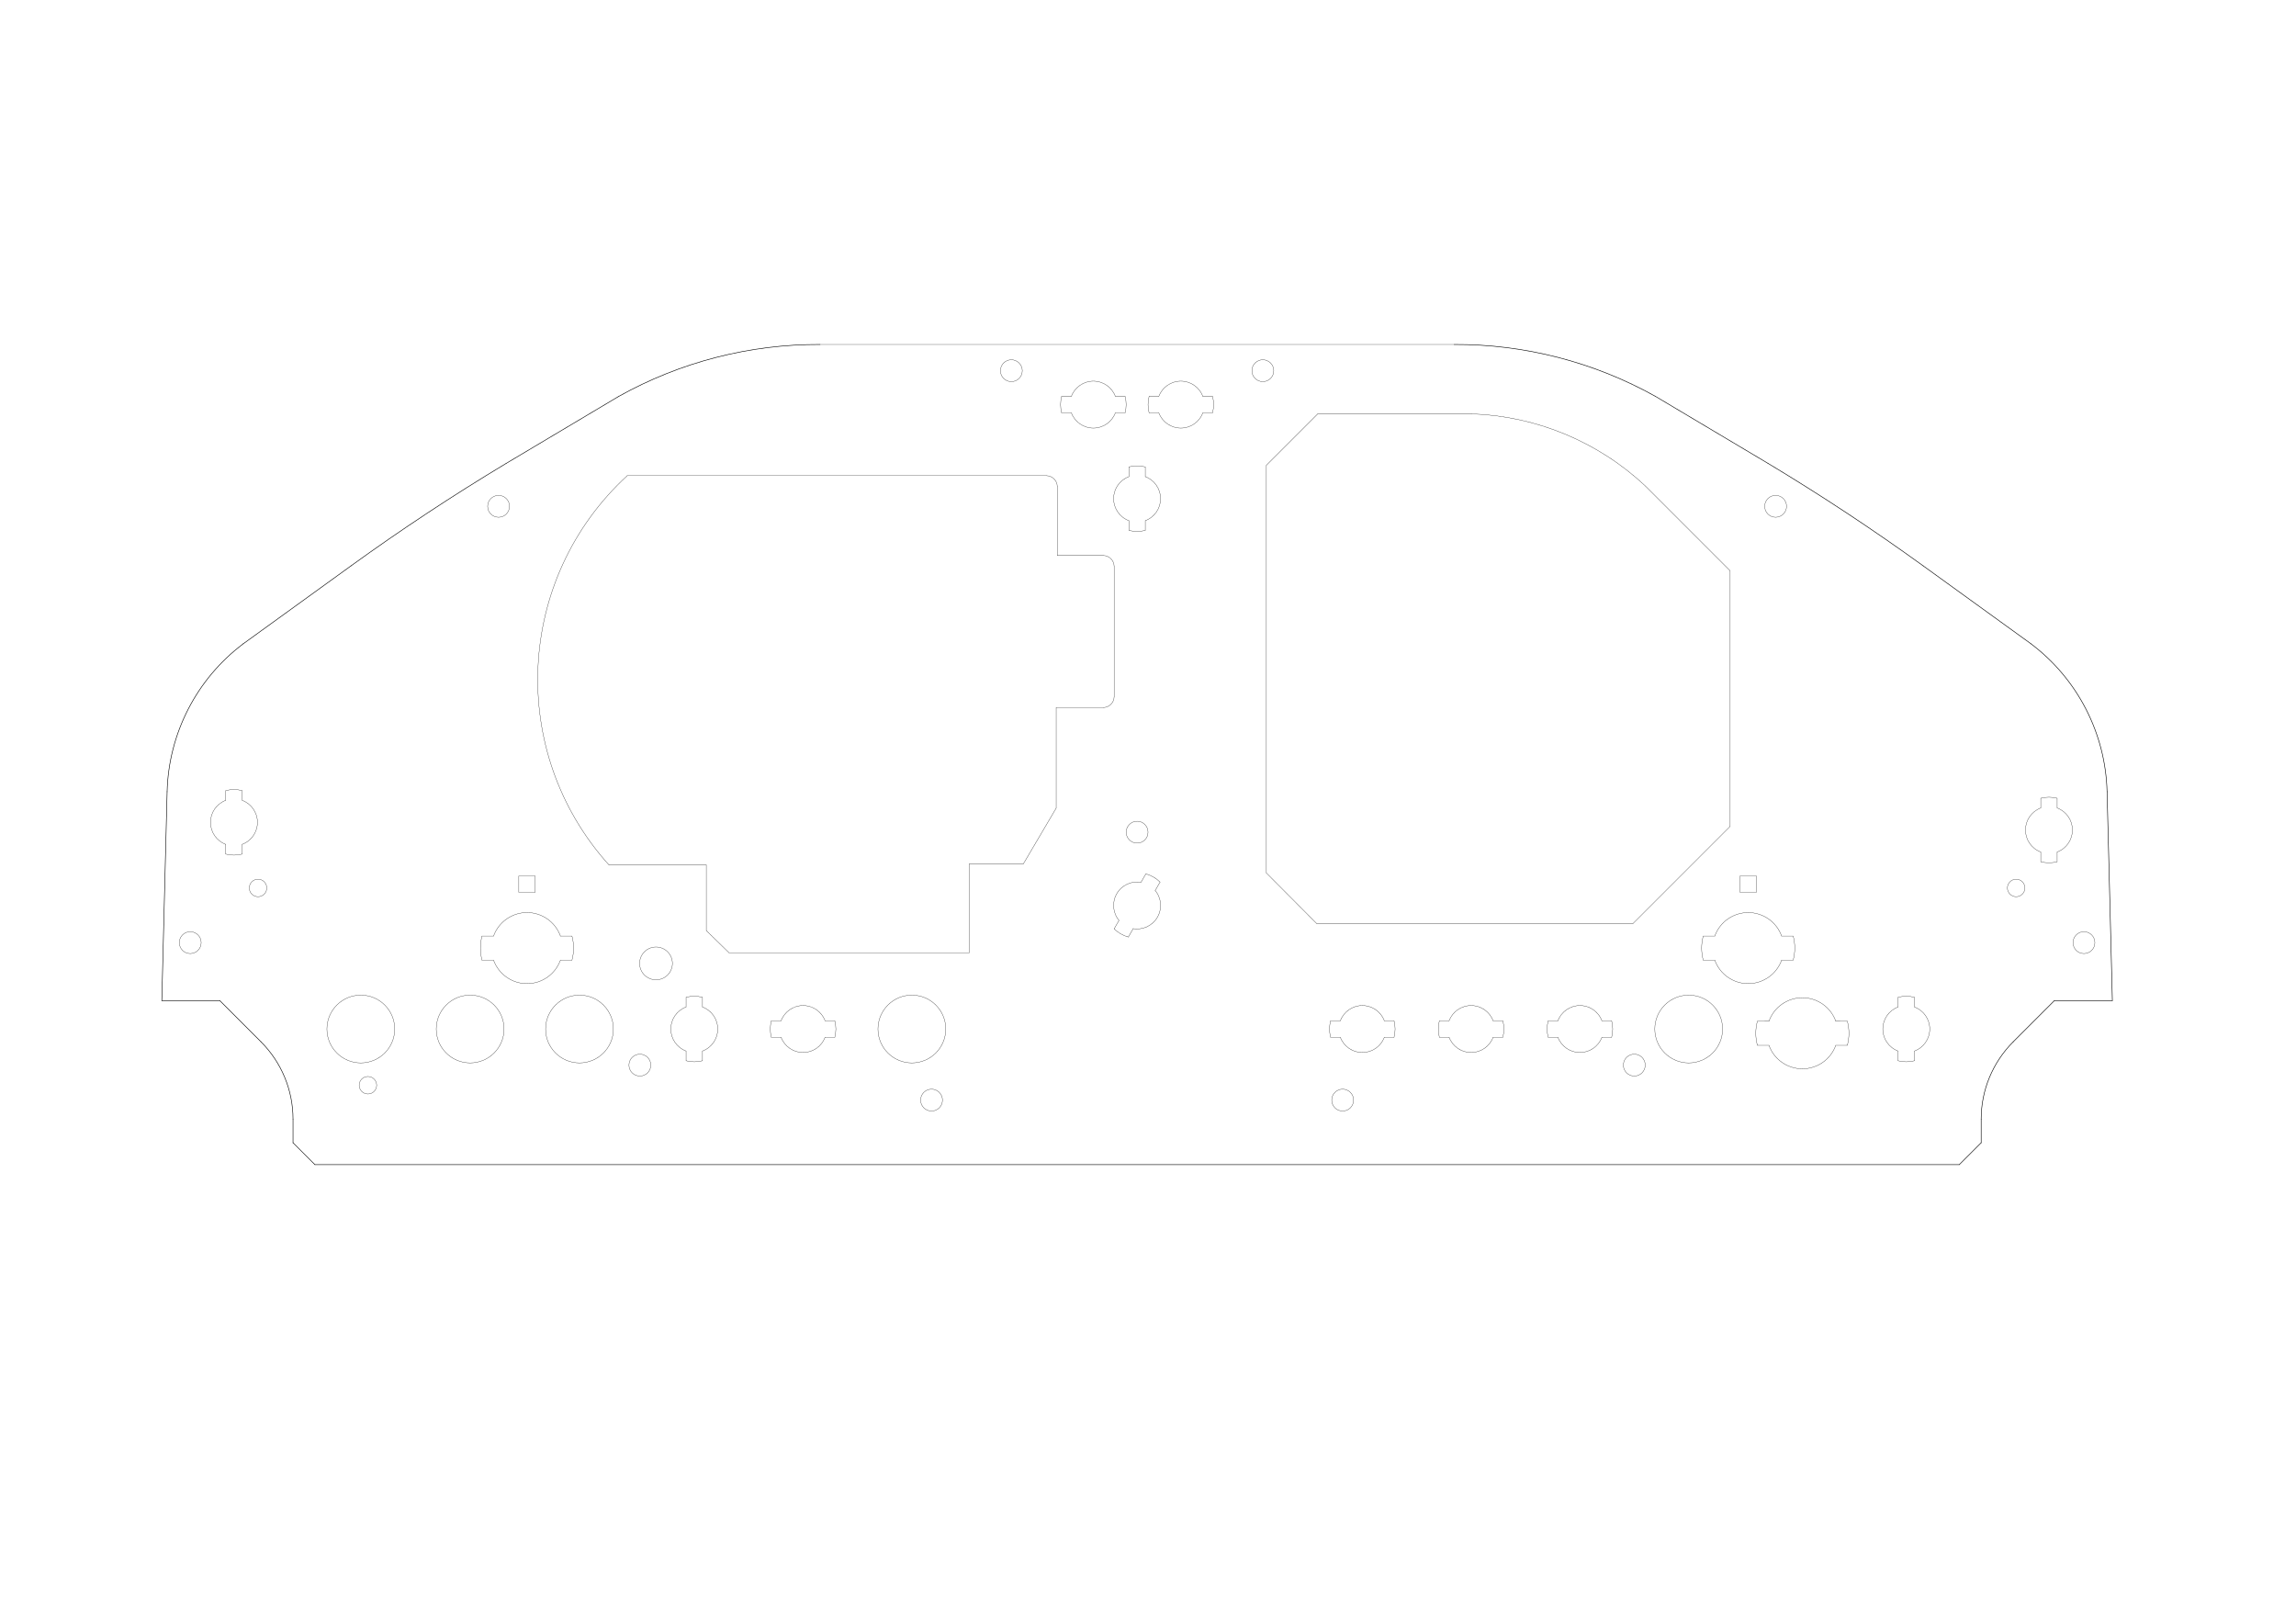
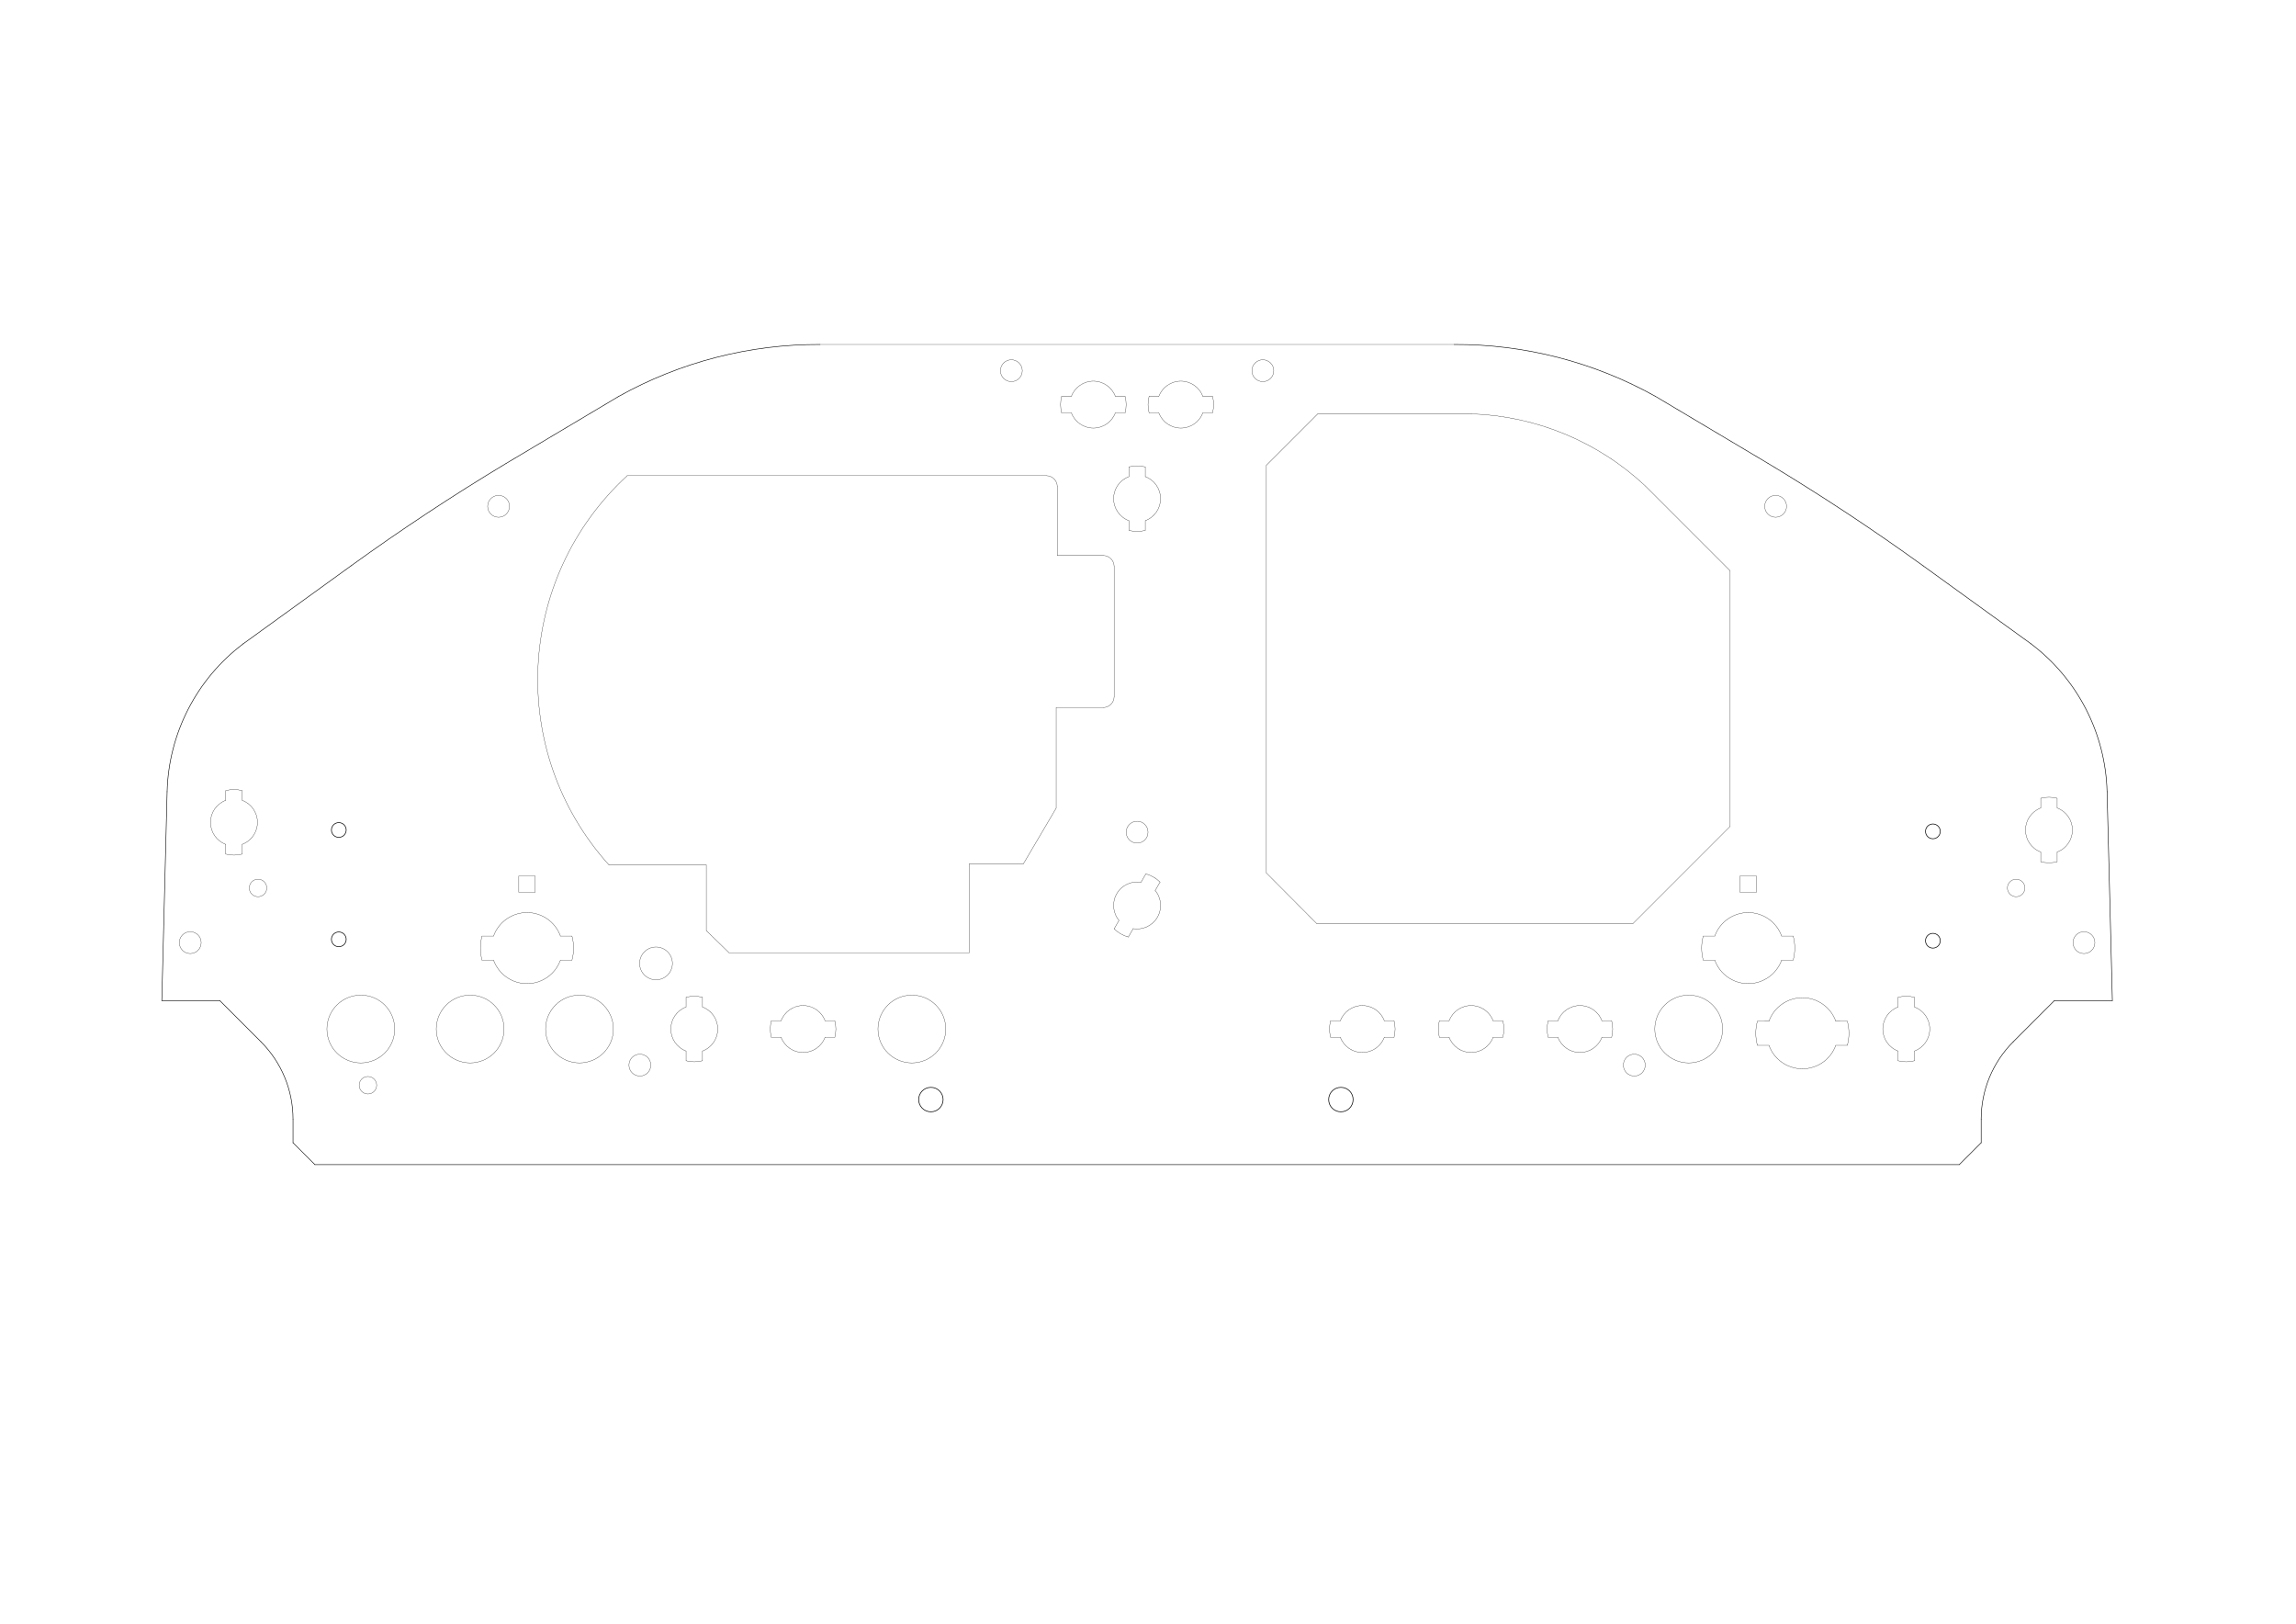
<svg xmlns="http://www.w3.org/2000/svg" version="1.1" width="419.989mm" height="297.002mm" viewBox="0 0 419.989 297.002">
  <g style="fill:#000000; fill-opacity:1;stroke:#000000; stroke-opacity:1; stroke-linecap:round; stroke-linejoin:round;" transform="translate(0 0) scale(1 1)">
</g>
  <g style="fill:none;  stroke:#000000; stroke-width:0.1; stroke-opacity:1;  stroke-linecap:round; stroke-linejoin:round;">
    <path d="M362.4 204.684 L362.4 209 " />
    <path d="M113.186 72.489 L92.583 84.754 " />
  </g>
  <g style="fill:none;  stroke:#000000; stroke-width:0.05; stroke-opacity:1;  stroke-linecap:round; stroke-linejoin:round;">
    <path d="M300.99 88.9 A48.878 48.878 0.0 0 0 269.24 75.692" />
    <circle cx="47.2" cy="162.4" r="1.6" />
  </g>
  <g style="fill:none;  stroke:#000000; stroke-width:0.1; stroke-opacity:1;  stroke-linecap:round; stroke-linejoin:round;">
    <path d="M53.6 204.684 A20 20 0.0 0 0 47.742 190.542" />
  </g>
  <g style="fill:none;  stroke:#000000; stroke-width:0.05; stroke-opacity:1;  stroke-linecap:round; stroke-linejoin:round;">
    <path d="M133.35 174.244 L129.2 170.2 " />
  </g>
  <g style="fill:none;  stroke:#000000; stroke-width:0.1; stroke-opacity:1;  stroke-linecap:round; stroke-linejoin:round;">
    <path d="M385.43 144.803 L386.4 183 " />
    <path d="M150 63 A74.902 74.902 0.0 0 0 113.186 72.489" />
  </g>
  <g style="fill:none;  stroke:#000000; stroke-width:0.05; stroke-opacity:1;  stroke-linecap:round; stroke-linejoin:round;">
    <circle cx="381.2" cy="172.4" r="2" />
    <circle cx="117.05" cy="194.8" r="2" />
  </g>
  <g style="fill:none;  stroke:#000000; stroke-width:0.1; stroke-opacity:1;  stroke-linecap:round; stroke-linejoin:round;">
    <path d="M368.258 190.542 A20 20 0.0 0 0 362.4 204.684" />
  </g>
  <g style="fill:none;  stroke:#000000; stroke-width:0.05; stroke-opacity:1;  stroke-linecap:round; stroke-linejoin:round;">
    <path d="M177.292 157.988 L177.292 174.244 " />
    <circle cx="106" cy="188.2" r="6.2" />
    <path d="M177.292 157.988 L187.198 157.988 " />
    <path d="M193.2 147.8 L187.198 157.988 " />
  </g>
  <g style="fill:none;  stroke:#000000; stroke-width:0.1; stroke-opacity:1;  stroke-linecap:round; stroke-linejoin:round;">
    <path d="M386.4 183 L375.8 183 " />
    <path d="M53.6 209 L53.6 204.684 " />
  </g>
  <g style="fill:none;  stroke:#000000; stroke-width:0.05; stroke-opacity:1;  stroke-linecap:round; stroke-linejoin:round;">
    <circle cx="324.8" cy="92.6" r="2" />
    <circle cx="67.3" cy="198.482" r="1.6" />
    <path d="M231.648 159.661 L240.851 168.91 " />
  </g>
  <g style="fill:none;  stroke:#000000; stroke-width:0.1; stroke-opacity:1;  stroke-linecap:round; stroke-linejoin:round;">
    <path d="M362.4 209 L358.4 213 " />
  </g>
  <g style="fill:none;  stroke:#000000; stroke-width:0.05; stroke-opacity:1;  stroke-linecap:round; stroke-linejoin:round;">
    <path d="M316.484 104.394 L300.99 88.9 " />
  </g>
  <g style="fill:none;  stroke:#000000; stroke-width:0.1; stroke-opacity:1;  stroke-linecap:round; stroke-linejoin:round;">
    <path d="M44.489 117.746 A35 35 0.0 0 0 30.57 144.803" />
  </g>
  <g style="fill:none;  stroke:#000000; stroke-width:0.05; stroke-opacity:1;  stroke-linecap:round; stroke-linejoin:round;">
    <path d="M269.24 75.692 L241.046 75.692 " />
    <path d="M193.2 129.4 L193.2 147.8 " />
    <path d="M129.2 158.2 L129.2 170.2 " />
    <path d="M203.8 103.6 A2 2 0.0 0 0 201.8 101.6" />
    <path d="M150 63 L266 63 " />
    <circle cx="66" cy="188.2" r="6.2" />
  </g>
  <g style="fill:none;  stroke:#000000; stroke-width:0.1; stroke-opacity:1;  stroke-linecap:round; stroke-linejoin:round;">
    <path d="M375.8 183 L368.258 190.542 " />
    <path d="M64.214 103.484 L44.489 117.746 " />
  </g>
  <g style="fill:none;  stroke:#000000; stroke-width:0.05; stroke-opacity:1;  stroke-linecap:round; stroke-linejoin:round;">
    <circle cx="308.9" cy="188.2" r="6.2" />
  </g>
  <g style="fill:none;  stroke:#000000; stroke-width:0.1; stroke-opacity:1;  stroke-linecap:round; stroke-linejoin:round;">
    <path d="M29.6 183 L40.2 183 " />
  </g>
  <g style="fill:none;  stroke:#000000; stroke-width:0.05; stroke-opacity:1;  stroke-linecap:round; stroke-linejoin:round;">
    <circle cx="166.8" cy="188.2" r="6.2" />
  </g>
  <g style="fill:none;  stroke:#000000; stroke-width:0.1; stroke-opacity:1;  stroke-linecap:round; stroke-linejoin:round;">
    <path d="M30.57 144.803 L29.6 183 " />
    <path d="M57.6 213 L358.4 213 " />
    <path d="M302.814 72.489 A74.902 74.902 0.0 0 0 266 63" />
  </g>
  <g style="fill:none;  stroke:#000000; stroke-width:0.05; stroke-opacity:1;  stroke-linecap:round; stroke-linejoin:round;">
    <circle cx="185" cy="67.8" r="2" />
    <circle cx="231" cy="67.8" r="2" />
    <circle cx="86" cy="188.2" r="6.2" />
    <circle cx="34.8" cy="172.4" r="2" />
  </g>
  <g style="fill:none;  stroke:#000000; stroke-width:0.1; stroke-opacity:1;  stroke-linecap:round; stroke-linejoin:round;">
    <path d="M351.786 103.484 A400.001 400.001 0.0 0 0 323.417 84.754" />
  </g>
  <g style="fill:none;  stroke:#000000; stroke-width:0.05; stroke-opacity:1;  stroke-linecap:round; stroke-linejoin:round;">
    <path d="M193.4 89 L193.4 101.6 " />
    <path d="M201.8 129.4 A2 2 0.0 0 0 203.8 127.4" />
-     <circle cx="170.4" cy="201.2" r="2" />
    <path d="M193.4 101.6 L201.8 101.6 " />
    <path d="M298.704 168.91 L316.484 151.13 " />
    <path d="M231.648 159.661 L231.648 85.09 " />
  </g>
  <g style="fill:none;  stroke:#000000; stroke-width:0.1; stroke-opacity:1;  stroke-linecap:round; stroke-linejoin:round;">
    <path d="M351.786 103.484 L371.511 117.746 " />
    <path d="M385.43 144.803 A35 35 0.0 0 0 371.511 117.746" />
    <path d="M92.583 84.754 A400.003 400.003 0.0 0 0 64.214 103.484" />
  </g>
  <g style="fill:none;  stroke:#000000; stroke-width:0.05; stroke-opacity:1;  stroke-linecap:round; stroke-linejoin:round;">
    <path d="M203.8 103.6 L203.8 127.4 " />
    <circle cx="368.8" cy="162.4" r="1.6" />
    <circle cx="91.2" cy="92.6" r="2" />
    <path d="M240.851 168.91 L298.704 168.91 " />
    <path d="M201.8 129.4 L193.2 129.4 " />
    <circle cx="120" cy="176.2" r="3" />
    <path d="M316.484 151.13 L316.484 104.394 " />
    <path d="M191.4 87 L114.733 87 " />
    <path d="M177.292 174.244 L133.35 174.244 " />
    <path d="M193.4 89 A2 2 0.0 0 0 191.4 87" />
  </g>
  <g style="fill:none;  stroke:#000000; stroke-width:0.1; stroke-opacity:1;  stroke-linecap:round; stroke-linejoin:round;">
    <path d="M53.6 209 L57.6 213 " />
  </g>
  <g style="fill:none;  stroke:#000000; stroke-width:0.05; stroke-opacity:1;  stroke-linecap:round; stroke-linejoin:round;">
    <path d="M241.046 75.692 L231.648 85.09 " />
    <circle cx="208" cy="152.2" r="2" />
  </g>
  <g style="fill:none;  stroke:#000000; stroke-width:0.1; stroke-opacity:1;  stroke-linecap:round; stroke-linejoin:round;">
    <path d="M40.2 183 L47.742 190.542 " />
    <path d="M302.814 72.489 L323.417 84.754 " />
  </g>
  <g style="fill:none;  stroke:#000000; stroke-width:0.05; stroke-opacity:1;  stroke-linecap:round; stroke-linejoin:round;">
    <path d="M114.733 87 A50.638 50.638 0.0 0 0 111.4 158.2" />
    <circle cx="298.95" cy="194.8" r="2" />
-     <circle cx="245.6" cy="201.2" r="2" />
    <path d="M129.2 158.2 L111.4 158.2 " />
+   </g>
+   <g style="fill:none;  stroke:#000000; stroke-width:0.12; stroke-opacity:1;  stroke-linecap:round; stroke-linejoin:round;">
+     <circle cx="170.28" cy="201.104" r="2.236" />
+     <circle cx="245.28" cy="201.104" r="2.236" />
+   </g>
+   <g style="fill:none;  stroke:#000000; stroke-width:0.05; stroke-opacity:1;  stroke-linecap:round; stroke-linejoin:round;">
    <path d="M311.557 171.2 L313.671 171.197 " />
    <path d="M311.557 175.6 L313.671 175.602 " />
    <path d="M325.901 175.602 L328.015 175.6 " />
    <path d="M328.015 171.2 L325.901 171.197 " />
    <path d="M311.557 171.2 A8.518 8.518 0.0 0 0 311.557 175.6" />
    <path d="M325.901 171.197 A6.5 6.5 0.0 0 0 313.671 171.197" />
    <path d="M313.671 175.602 A6.5 6.5 0.0 0 0 325.901 175.602" />
    <path d="M328.015 175.6 A8.518 8.518 0.0 0 0 328.015 171.2" />
    <path style="fill:none;  stroke:#000000; stroke-width:0.05; stroke-opacity:1;  stroke-linecap:round; stroke-linejoin:round;fill:none" d="M 321.286,163.2 318.286,163.2 318.286,160.2 321.286,160.2 Z" />
    <path d="M347.2 184.174 L347.2 182.393 " />
    <path d="M347.2 192.226 L347.2 194.006 " />
    <path d="M350.2 184.174 L350.2 182.393 " />
    <path d="M350.2 192.226 L350.2 194.006 " />
    <path d="M350.2 182.393 A5.997 5.997 0.0 0 0 347.2 182.393" />
    <path d="M347.2 184.174 A4.297 4.297 0.0 0 0 347.2 192.226" />
    <path d="M350.2 192.226 A4.297 4.297 0.0 0 0 350.2 184.174" />
    <path d="M347.2 194.006 A5.997 5.997 0.0 0 0 350.2 194.006" />
+   </g>
+   <g style="fill:none;  stroke:#000000; stroke-width:0.12; stroke-opacity:1;  stroke-linecap:round; stroke-linejoin:round;">
+     <circle cx="61.976" cy="151.798" r="1.35" />
+     <circle cx="61.976" cy="171.798" r="1.35" />
+     <circle cx="353.568" cy="152.052" r="1.35" />
+     <circle cx="353.568" cy="172.052" r="1.35" />
+   </g>
+   <g style="fill:none;  stroke:#000000; stroke-width:0.05; stroke-opacity:1;  stroke-linecap:round; stroke-linejoin:round;">
    <path d="M88.171 171.2 L90.284 171.197 " />
    <path d="M88.171 175.6 L90.284 175.602 " />
    <path d="M102.516 175.602 L104.629 175.6 " />
    <path d="M104.629 171.2 L102.516 171.197 " />
    <path d="M88.171 171.2 A8.518 8.518 0.0 0 0 88.171 175.6" />
    <path d="M102.516 171.197 A6.5 6.5 0.0 0 0 90.284 171.197" />
    <path d="M90.284 175.602 A6.5 6.5 0.0 0 0 102.516 175.602" />
    <path d="M104.629 175.6 A8.518 8.518 0.0 0 0 104.629 171.2" />
    <path style="fill:none;  stroke:#000000; stroke-width:0.05; stroke-opacity:1;  stroke-linecap:round; stroke-linejoin:round;fill:none" d="M 97.9,163.2 94.9,163.2 94.9,160.2 97.9,160.2 Z" />
    <path d="M195.974 72.5 L194.194 72.5 " />
    <path d="M195.974 75.5 L194.194 75.5 " />
    <path d="M204.026 72.5 L205.806 72.5 " />
    <path d="M204.026 75.5 L205.806 75.5 " />
    <path d="M194.194 72.5 A5.997 5.997 0.0 0 0 194.194 75.5" />
    <path d="M204.026 72.5 A4.297 4.297 0.0 0 0 195.974 72.5" />
    <path d="M195.974 75.5 A4.297 4.297 0.0 0 0 204.026 75.5" />
    <path d="M205.806 75.5 A5.997 5.997 0.0 0 0 205.806 72.5" />
    <path d="M265.074 186.7 L263.293 186.7 " />
    <path d="M265.074 189.7 L263.293 189.7 " />
    <path d="M273.126 186.7 L274.906 186.7 " />
    <path d="M273.126 189.7 L274.906 189.7 " />
    <path d="M263.293 186.7 A5.997 5.997 0.0 0 0 263.293 189.7" />
    <path d="M273.126 186.7 A4.297 4.297 0.0 0 0 265.074 186.7" />
    <path d="M265.074 189.7 A4.297 4.297 0.0 0 0 273.126 189.7" />
    <path d="M274.906 189.7 A5.997 5.997 0.0 0 0 274.906 186.7" />
    <path d="M245.174 186.7 L243.393 186.7 " />
    <path d="M245.174 189.7 L243.393 189.7 " />
    <path d="M253.226 186.7 L255.006 186.7 " />
    <path d="M253.226 189.7 L255.006 189.7 " />
    <path d="M243.393 186.7 A5.997 5.997 0.0 0 0 243.393 189.7" />
    <path d="M253.226 186.7 A4.297 4.297 0.0 0 0 245.174 186.7" />
    <path d="M245.174 189.7 A4.297 4.297 0.0 0 0 253.226 189.7" />
    <path d="M255.006 189.7 A5.997 5.997 0.0 0 0 255.006 186.7" />
    <path d="M284.974 186.7 L283.193 186.7 " />
    <path d="M284.974 189.7 L283.193 189.7 " />
    <path d="M293.026 186.7 L294.807 186.7 " />
    <path d="M293.026 189.7 L294.807 189.7 " />
    <path d="M283.193 186.7 A5.997 5.997 0.0 0 0 283.193 189.7" />
    <path d="M293.026 186.7 A4.297 4.297 0.0 0 0 284.974 186.7" />
    <path d="M284.974 189.7 A4.297 4.297 0.0 0 0 293.026 189.7" />
    <path d="M294.807 189.7 A5.997 5.997 0.0 0 0 294.807 186.7" />
    <path d="M142.874 186.7 L141.094 186.7 " />
    <path d="M142.874 189.7 L141.094 189.7 " />
    <path d="M150.926 186.7 L152.707 186.7 " />
    <path d="M150.926 189.7 L152.707 189.7 " />
    <path d="M141.094 186.7 A5.997 5.997 0.0 0 0 141.094 189.7" />
    <path d="M150.926 186.7 A4.297 4.297 0.0 0 0 142.874 186.7" />
    <path d="M142.874 189.7 A4.297 4.297 0.0 0 0 150.926 189.7" />
    <path d="M152.707 189.7 A5.997 5.997 0.0 0 0 152.707 186.7" />
    <path d="M206.5 87.174 L206.5 85.394 " />
    <path d="M206.5 95.226 L206.5 97.007 " />
    <path d="M209.5 87.174 L209.5 85.394 " />
    <path d="M209.5 95.226 L209.5 97.007 " />
    <path d="M209.5 85.394 A5.997 5.997 0.0 0 0 206.5 85.394" />
    <path d="M206.5 87.174 A4.297 4.297 0.0 0 0 206.5 95.226" />
    <path d="M209.5 95.226 A4.297 4.297 0.0 0 0 209.5 87.174" />
    <path d="M206.5 97.007 A5.997 5.997 0.0 0 0 209.5 97.007" />
    <path d="M125.5 184.174 L125.5 182.393 " />
    <path d="M125.5 192.226 L125.5 194.006 " />
    <path d="M128.5 184.174 L128.5 182.393 " />
    <path d="M128.5 192.226 L128.5 194.006 " />
    <path d="M128.5 182.393 A5.997 5.997 0.0 0 0 125.5 182.393" />
    <path d="M125.5 184.174 A4.297 4.297 0.0 0 0 125.5 192.226" />
    <path d="M128.5 192.226 A4.297 4.297 0.0 0 0 128.5 184.174" />
    <path d="M125.5 194.006 A5.997 5.997 0.0 0 0 128.5 194.006" />
    <path d="M321.463 186.776 L323.577 186.774 " />
    <path d="M321.463 191.176 L323.577 191.179 " />
    <path d="M335.808 191.179 L337.921 191.176 " />
    <path d="M337.921 186.776 L335.808 186.774 " />
    <path d="M321.463 186.776 A8.518 8.518 0.0 0 0 321.463 191.176" />
    <path d="M335.808 186.774 A6.5 6.5 0.0 0 0 323.577 186.774" />
    <path d="M323.577 191.179 A6.5 6.5 0.0 0 0 335.808 191.179" />
    <path d="M337.921 191.176 A8.518 8.518 0.0 0 0 337.921 186.776" />
    <path d="M204.688 168.337 L203.798 169.879 " />
    <path d="M207.286 169.837 L206.396 171.379 " />
    <path d="M208.714 161.363 L209.604 159.821 " />
    <path d="M211.312 162.863 L212.202 161.321 " />
    <path d="M208.714 161.363 A4.297 4.297 0.0 0 0 204.688 168.337" />
    <path d="M203.798 169.879 A5.997 5.997 0.0 0 0 206.396 171.379" />
    <path d="M212.202 161.321 A5.997 5.997 0.0 0 0 209.604 159.821" />
    <path d="M207.286 169.837 A4.297 4.297 0.0 0 0 211.312 162.863" />
    <path d="M41.3 146.374 L41.3 144.594 " />
    <path d="M41.3 154.426 L41.3 156.207 " />
    <path d="M44.3 146.374 L44.3 144.594 " />
    <path d="M44.3 154.426 L44.3 156.207 " />
    <path d="M44.3 144.594 A5.997 5.997 0.0 0 0 41.3 144.594" />
    <path d="M41.3 146.374 A4.297 4.297 0.0 0 0 41.3 154.426" />
    <path d="M44.3 154.426 A4.297 4.297 0.0 0 0 44.3 146.374" />
    <path d="M41.3 156.207 A5.997 5.997 0.0 0 0 44.3 156.207" />
    <path d="M211.974 72.5 L210.194 72.5 " />
    <path d="M211.974 75.5 L210.194 75.5 " />
    <path d="M220.026 72.5 L221.806 72.5 " />
    <path d="M220.026 75.5 L221.806 75.5 " />
    <path d="M210.194 72.5 A5.997 5.997 0.0 0 0 210.194 75.5" />
    <path d="M220.026 72.5 A4.297 4.297 0.0 0 0 211.974 72.5" />
    <path d="M211.974 75.5 A4.297 4.297 0.0 0 0 220.026 75.5" />
    <path d="M221.806 75.5 A5.997 5.997 0.0 0 0 221.806 72.5" />
    <path d="M373.3 147.774 L373.3 145.994 " />
    <path d="M373.3 155.826 L373.3 157.607 " />
    <path d="M376.3 147.774 L376.3 145.994 " />
    <path d="M376.3 155.826 L376.3 157.607 " />
    <path d="M376.3 145.994 A5.997 5.997 0.0 0 0 373.3 145.994" />
    <path d="M373.3 147.774 A4.297 4.297 0.0 0 0 373.3 155.826" />
    <path d="M376.3 155.826 A4.297 4.297 0.0 0 0 376.3 147.774" />
    <path d="M373.3 157.607 A5.997 5.997 0.0 0 0 376.3 157.607" />
  </g>
</svg>
